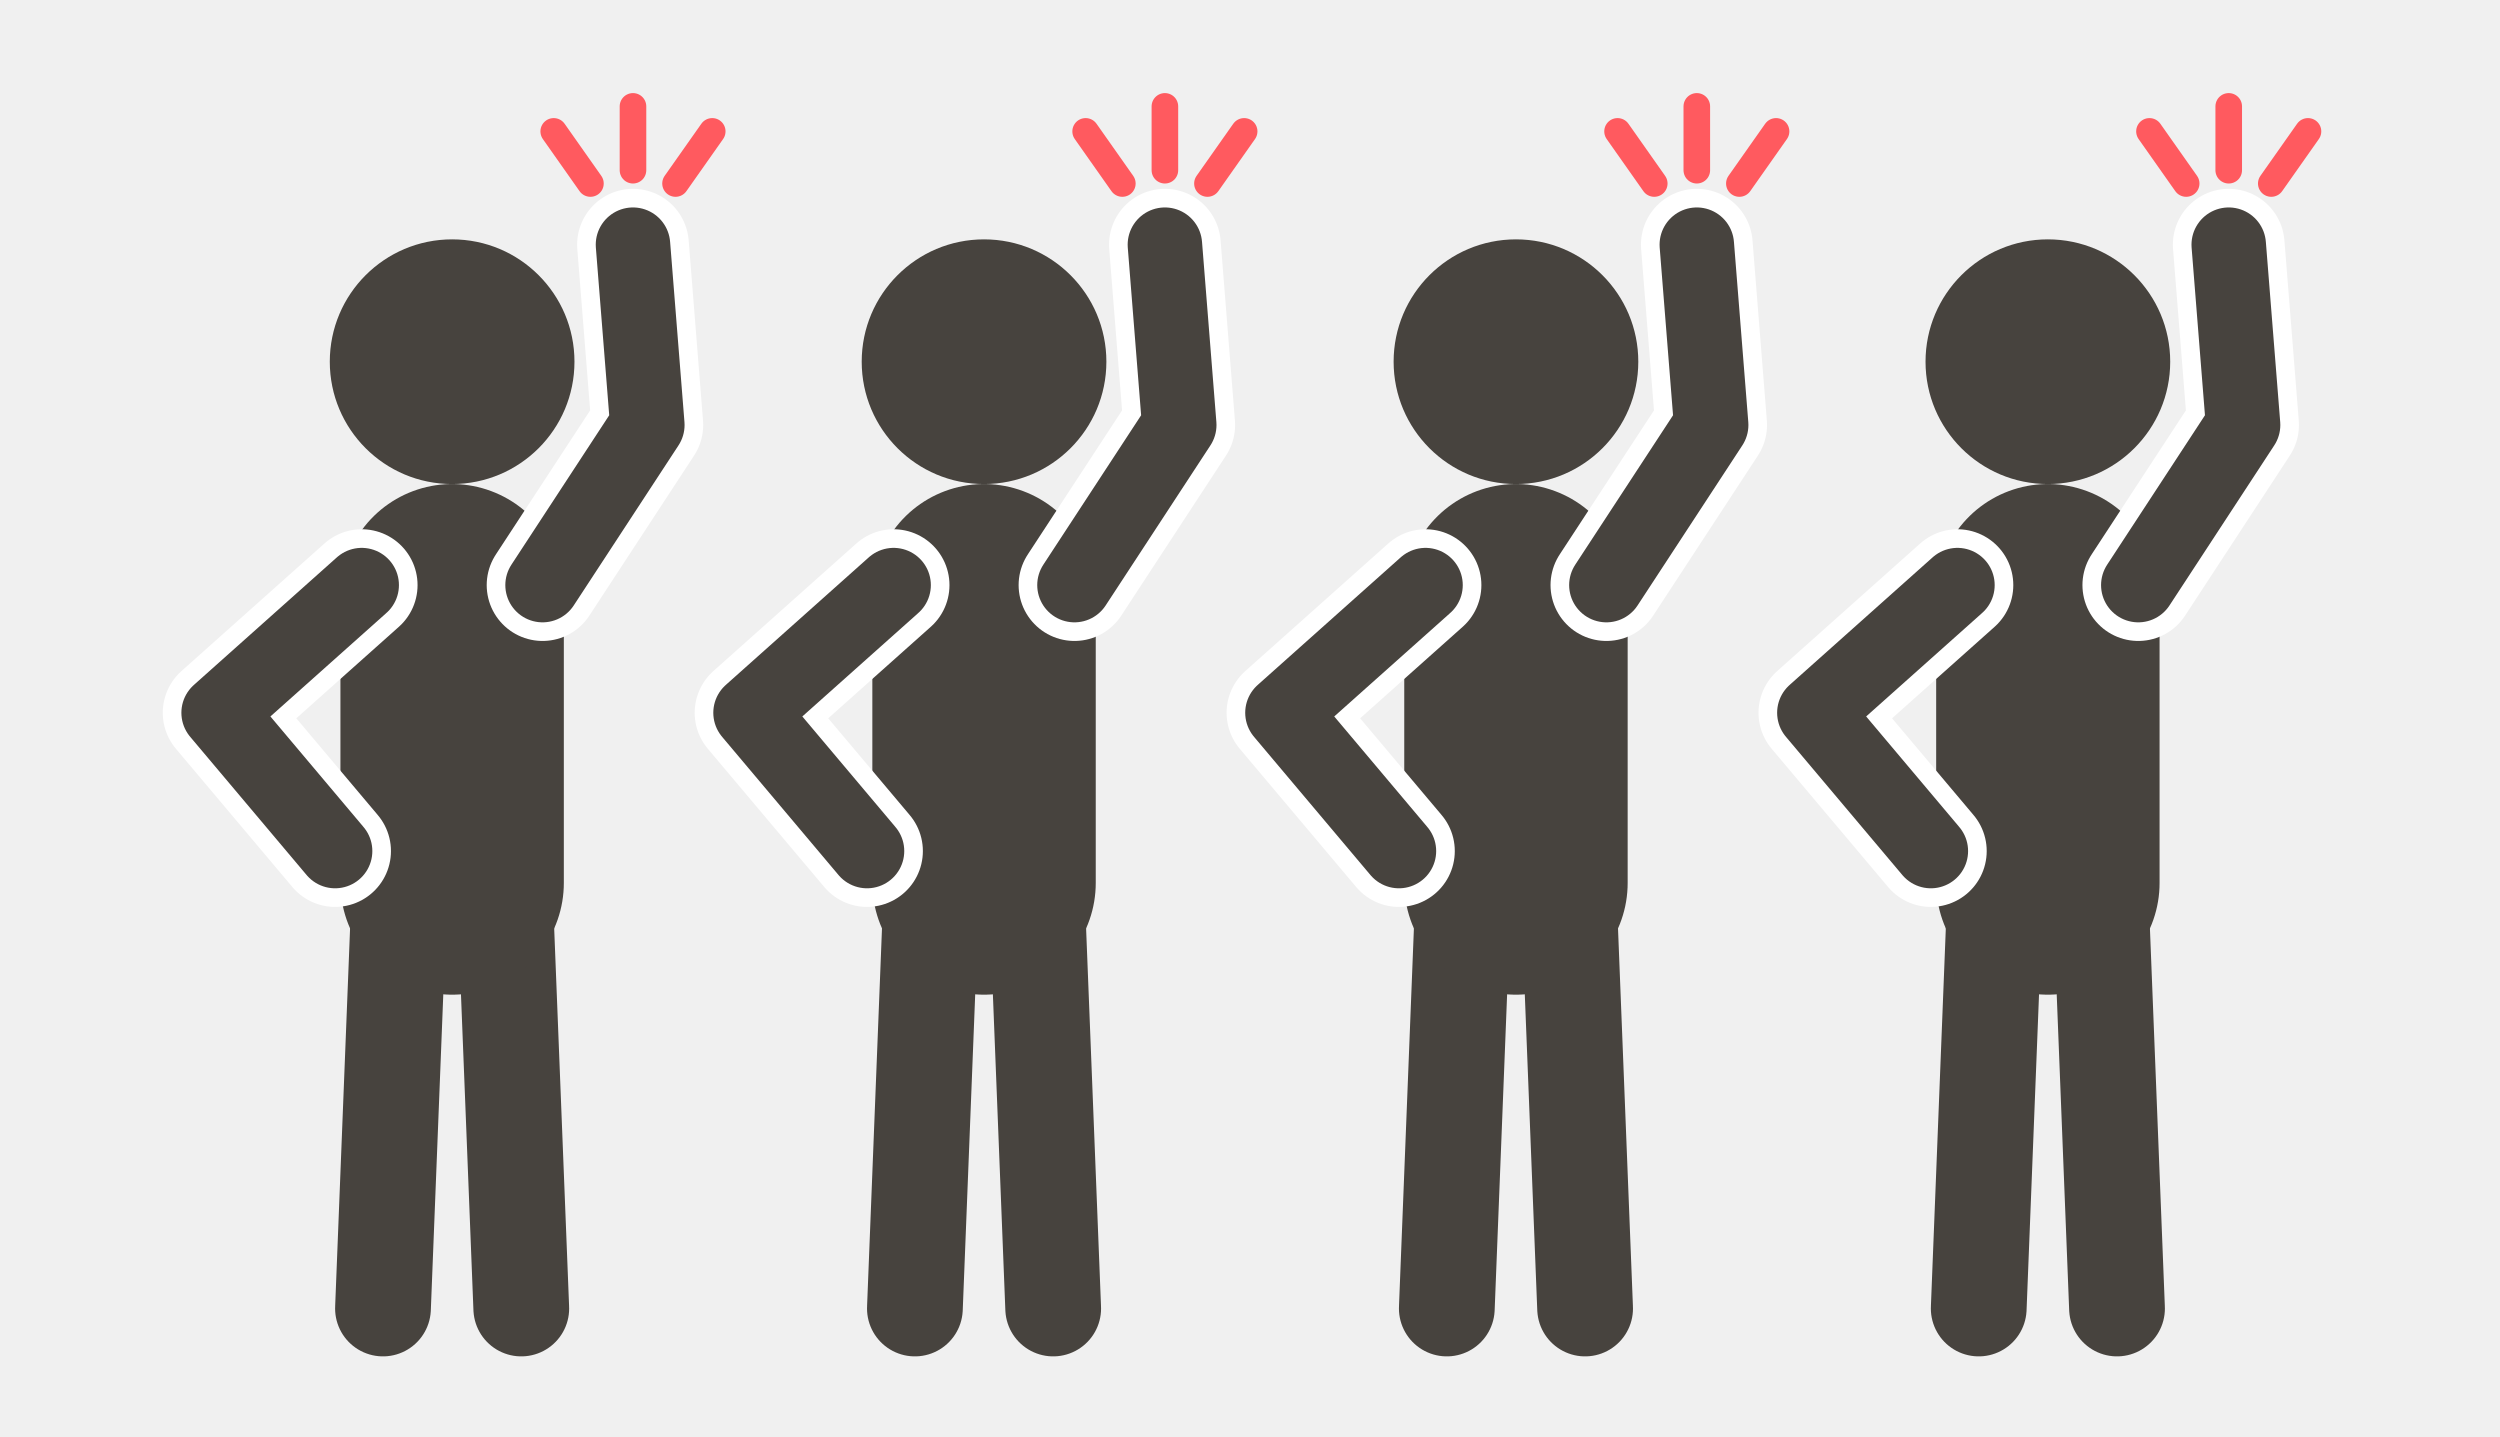
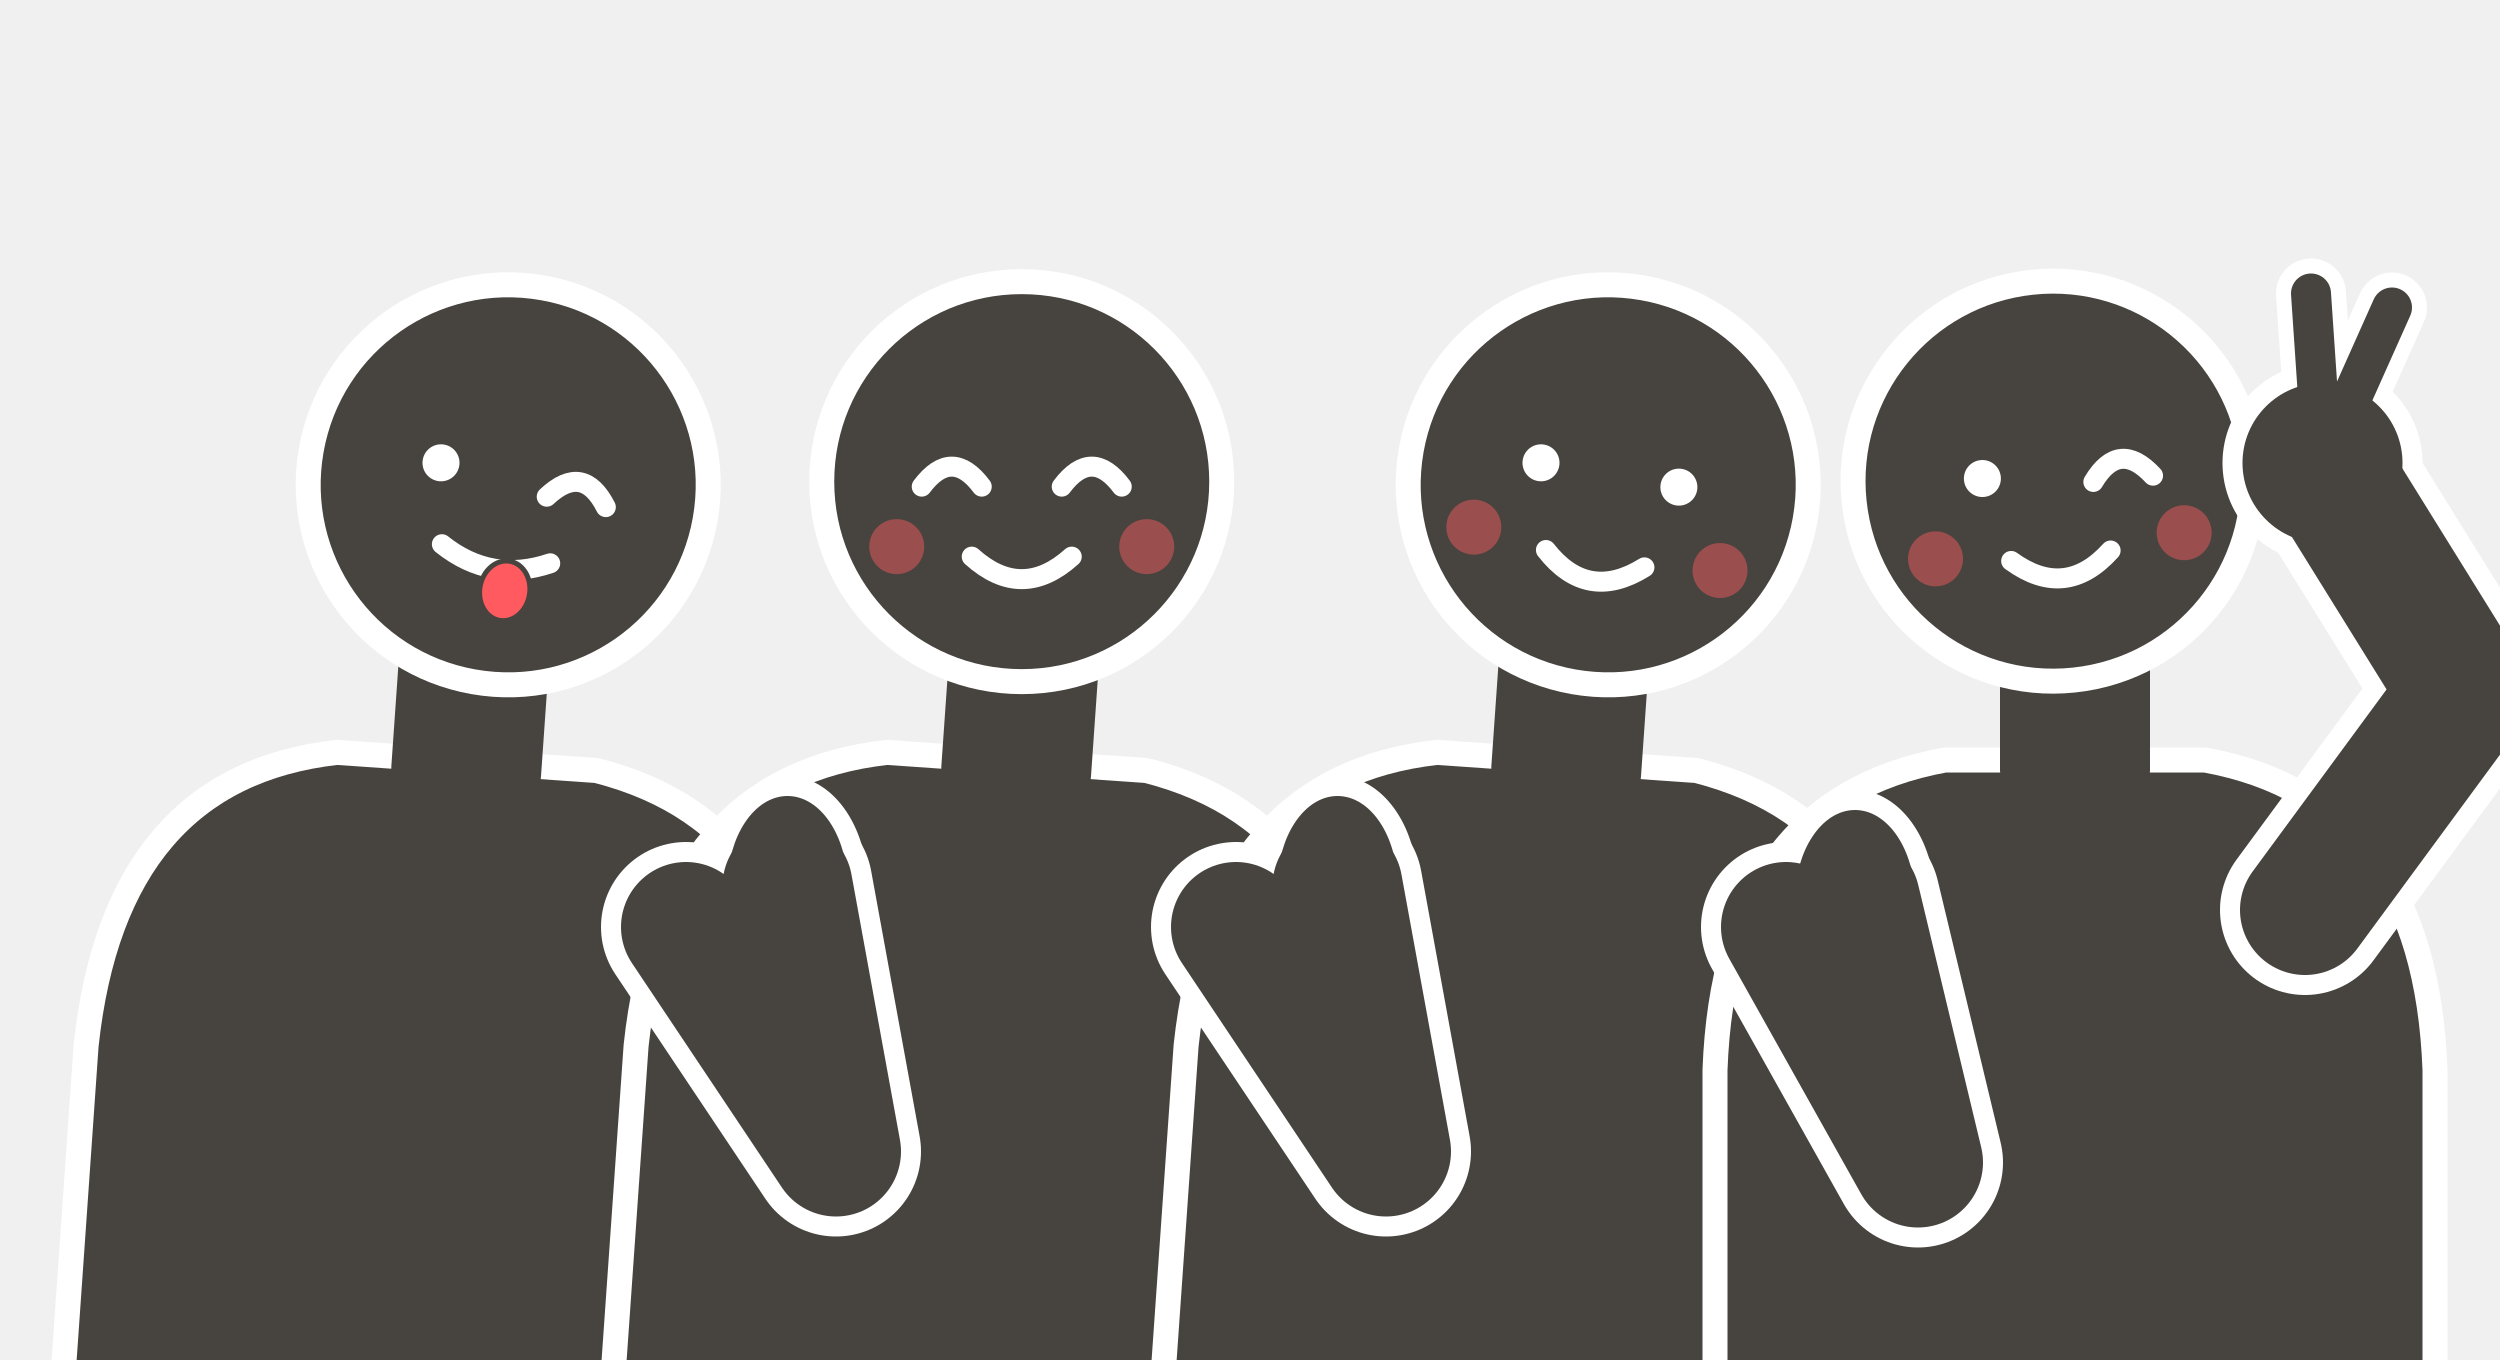
- <svg xmlns="http://www.w3.org/2000/svg" viewBox="0 0 470 270" role="img" aria-label="주먹 파이팅">
+ <svg xmlns="http://www.w3.org/2000/svg" viewBox="0 0 500 272" role="img" aria-label="어깨 손 기차">
  <g fill="none" stroke="#47433e" stroke-linecap="round" stroke-linejoin="round">
-     <path d="M75 170 L72 246" stroke-width="18" />
-     <path d="M95 170 L98 246" stroke-width="18" />
-     <path d="M85 112 L85 166" stroke-width="42" />
-     <circle cx="85" cy="68" r="23" fill="#47433e" stroke="none" />
-     <path d="M175 170 L172 246" stroke-width="18" />
-     <path d="M195 170 L198 246" stroke-width="18" />
-     <path d="M185 112 L185 166" stroke-width="42" />
-     <circle cx="185" cy="68" r="23" fill="#47433e" stroke="none" />
-     <path d="M275 170 L272 246" stroke-width="18" />
-     <path d="M295 170 L298 246" stroke-width="18" />
-     <path d="M285 112 L285 166" stroke-width="42" />
-     <circle cx="285" cy="68" r="23" fill="#47433e" stroke="none" />
-     <path d="M375 170 L372 246" stroke-width="18" />
-     <path d="M395 170 L398 246" stroke-width="18" />
-     <path d="M385 112 L385 166" stroke-width="42" />
-     <circle cx="385" cy="68" r="23" fill="#47433e" stroke="none" />
-     <path d="M68 110 L41.1 134 L63 160" stroke="#ffffff" stroke-width="21" />
-     <path d="M68 110 L41.1 134 L63 160" stroke-width="14" />
-     <path d="M102 110 L121.7 79.9 L119 46" stroke="#ffffff" stroke-width="21" />
-     <path d="M102 110 L121.7 79.9 L119 46" stroke-width="14" />
-     <path d="M168 110 L141.1 134 L163 160" stroke="#ffffff" stroke-width="21" />
-     <path d="M168 110 L141.1 134 L163 160" stroke-width="14" />
-     <path d="M202 110 L221.7 79.9 L219 46" stroke="#ffffff" stroke-width="21" />
-     <path d="M202 110 L221.7 79.9 L219 46" stroke-width="14" />
-     <path d="M268 110 L241.1 134 L263 160" stroke="#ffffff" stroke-width="21" />
-     <path d="M268 110 L241.1 134 L263 160" stroke-width="14" />
-     <path d="M302 110 L321.7 79.9 L319 46" stroke="#ffffff" stroke-width="21" />
-     <path d="M302 110 L321.7 79.9 L319 46" stroke-width="14" />
-     <path d="M368 110 L341.1 134 L363 160" stroke="#ffffff" stroke-width="21" />
-     <path d="M368 110 L341.1 134 L363 160" stroke-width="14" />
-     <path d="M402 110 L421.7 79.9 L419 46" stroke="#ffffff" stroke-width="21" />
-     <path d="M402 110 L421.7 79.9 L419 46" stroke-width="14" />
-     <path d="M111 34.5 L104.1 24.7" stroke="#ff5a5f" stroke-width="5" />
-     <path d="M119 32 L119 20" stroke="#ff5a5f" stroke-width="5" />
-     <path d="M127 34.5 L133.9 24.7" stroke="#ff5a5f" stroke-width="5" />
-     <path d="M211 34.5 L204.1 24.7" stroke="#ff5a5f" stroke-width="5" />
-     <path d="M219 32 L219 20" stroke="#ff5a5f" stroke-width="5" />
-     <path d="M227 34.5 L233.9 24.7" stroke="#ff5a5f" stroke-width="5" />
-     <path d="M311 34.5 L304.1 24.7" stroke="#ff5a5f" stroke-width="5" />
-     <path d="M319 32 L319 20" stroke="#ff5a5f" stroke-width="5" />
-     <path d="M327 34.5 L333.9 24.7" stroke="#ff5a5f" stroke-width="5" />
-     <path d="M411 34.5 L404.1 24.7" stroke="#ff5a5f" stroke-width="5" />
-     <path d="M419 32 L419 20" stroke="#ff5a5f" stroke-width="5" />
-     <path d="M427 34.5 L433.9 24.7" stroke="#ff5a5f" stroke-width="5" />
+     <path transform="translate(85 0) rotate(4 0 272) translate(0 272) scale(1) translate(0 -272)" d="M-72 420 L-72 214 Q-70 160 -26 152 L26 152 Q70 160 72 214 L72 420 Z" fill="#47433e" stroke="#ffffff" stroke-width="5" />
+     <rect transform="translate(85 0) rotate(4 0 272) translate(0 272) scale(1) translate(0 -272)" x="-15" y="118" width="30" height="44" rx="8" fill="#47433e" stroke="none" />
+     <g transform="translate(85 0) rotate(4 0 272) translate(0 272) scale(1) translate(0 -272) rotate(6 0 138) translate(0 96)">
+       <circle r="40" fill="#47433e" stroke="#ffffff" stroke-width="5" />
+       <circle cx="-14" cy="-2" r="4.2" fill="#ffffff" />
+       <path d="M8 1 Q14 -7 20 1" stroke="#ffffff" stroke-width="4" fill="none" />
+       <path d="M-11 14 Q0 20 11 14" stroke="#ffffff" stroke-width="4" fill="none" />
+       <ellipse cx="3" cy="21" rx="5" ry="6" fill="#ff5a5f" />
+     </g>
+     <path transform="translate(195 0) rotate(4 0 272) translate(0 272) scale(1) translate(0 -272)" d="M-72 420 L-72 214 Q-70 160 -26 152 L26 152 Q70 160 72 214 L72 420 Z" fill="#47433e" stroke="#ffffff" stroke-width="5" />
+     <rect transform="translate(195 0) rotate(4 0 272) translate(0 272) scale(1) translate(0 -272)" x="-15" y="118" width="30" height="44" rx="8" fill="#47433e" stroke="none" />
+     <g transform="translate(195 0) rotate(4 0 272) translate(0 272) scale(1) translate(0 -272) rotate(-4 0 138) translate(0 96)">
+       <circle r="40" fill="#47433e" stroke="#ffffff" stroke-width="5" />
+       <path d="M-20 1 Q-14 -7 -8 1" stroke="#ffffff" stroke-width="4" fill="none" />
+       <path d="M8 1 Q14 -7 20 1" stroke="#ffffff" stroke-width="4" fill="none" />
+       <path d="M-10 15 Q0 24 10 15" stroke="#ffffff" stroke-width="4" fill="none" />
+       <circle cx="-25" cy="13" r="6" fill="#ff5a5f" opacity=".45" />
+       <circle cx="25" cy="13" r="6" fill="#ff5a5f" opacity=".45" />
+     </g>
+     <path transform="translate(305 0) rotate(4 0 272) translate(0 272) scale(1) translate(0 -272)" d="M-72 420 L-72 214 Q-70 160 -26 152 L26 152 Q70 160 72 214 L72 420 Z" fill="#47433e" stroke="#ffffff" stroke-width="5" />
+     <rect transform="translate(305 0) rotate(4 0 272) translate(0 272) scale(1) translate(0 -272)" x="-15" y="118" width="30" height="44" rx="8" fill="#47433e" stroke="none" />
+     <g transform="translate(305 0) rotate(4 0 272) translate(0 272) scale(1) translate(0 -272) rotate(6 0 138) translate(0 96)">
+       <circle r="40" fill="#47433e" stroke="#ffffff" stroke-width="5" />
+       <circle cx="-14" cy="-2" r="4.2" fill="#ffffff" />
+       <circle cx="14" cy="-2" r="4.2" fill="#ffffff" />
+       <path d="M-10 15 Q0 24 10 15" stroke="#ffffff" stroke-width="4" fill="none" />
+       <circle cx="-25" cy="13" r="6" fill="#ff5a5f" opacity=".45" />
+       <circle cx="25" cy="13" r="6" fill="#ff5a5f" opacity=".45" />
+     </g>
+     <path transform="translate(415 0) rotate(0 0 272) translate(0 272) scale(1) translate(0 -272)" d="M-72 420 L-72 214 Q-70 160 -26 152 L26 152 Q70 160 72 214 L72 420 Z" fill="#47433e" stroke="#ffffff" stroke-width="5" />
+     <rect transform="translate(415 0) rotate(0 0 272) translate(0 272) scale(1) translate(0 -272)" x="-15" y="118" width="30" height="44" rx="8" fill="#47433e" stroke="none" />
+     <g transform="translate(415 0) rotate(0 0 272) translate(0 272) scale(1) translate(0 -272) rotate(-6 0 138) translate(0 96)">
+       <circle r="40" fill="#47433e" stroke="#ffffff" stroke-width="5" />
+       <circle cx="-14" cy="-2" r="4.2" fill="#ffffff" />
+       <path d="M8 1 Q14 -7 20 1" stroke="#ffffff" stroke-width="4" fill="none" />
+       <path d="M-10 15 Q0 24 10 15" stroke="#ffffff" stroke-width="4" fill="none" />
+       <circle cx="-25" cy="13" r="6" fill="#ff5a5f" opacity=".45" />
+       <circle cx="25" cy="13" r="6" fill="#ff5a5f" opacity=".45" />
+     </g>
+     <path d="M461 182 L493 138.5 L464.5 92.6" stroke="#ffffff" stroke-width="34" />
+     <path d="M464.5 92.6 L462.2 58.7" stroke="#ffffff" stroke-width="14" />
+     <path d="M464.5 92.6 L478.4 61.5" stroke="#ffffff" stroke-width="14" />
+     <circle cx="464.5" cy="92.6" r="20" fill="#ffffff" stroke="none" />
+     <path d="M461 182 L493 138.5 L464.5 92.6" stroke-width="26" />
+     <path d="M464.5 92.6 L462.2 58.7" stroke-width="8" />
+     <path d="M464.5 92.6 L478.4 61.5" stroke-width="8" />
+     <circle cx="464.5" cy="92.6" r="16" fill="#47433e" stroke="none" />
+     <path d="M137.2 185.4 L167.2 230.3 L157.5 177.2" stroke="#ffffff" stroke-width="34" />
+     <ellipse cx="157.5" cy="177.2" rx="16" ry="22" transform="rotate(0 157.5 177.2)" fill="#ffffff" stroke="none" />
+     <path d="M137.2 185.4 L167.2 230.3 L157.5 177.2" stroke-width="26" />
+     <ellipse cx="157.5" cy="177.2" rx="12" ry="18" transform="rotate(0 157.5 177.2)" fill="#47433e" stroke="none" />
+     <path d="M247.2 185.4 L277.2 230.3 L267.5 177.2" stroke="#ffffff" stroke-width="34" />
+     <ellipse cx="267.5" cy="177.2" rx="16" ry="22" transform="rotate(0 267.5 177.2)" fill="#ffffff" stroke="none" />
+     <path d="M247.2 185.4 L277.2 230.3 L267.5 177.2" stroke-width="26" />
+     <ellipse cx="267.5" cy="177.2" rx="12" ry="18" transform="rotate(0 267.5 177.2)" fill="#47433e" stroke="none" />
+     <path d="M357.2 185.4 L383.6 232.5 L371 180" stroke="#ffffff" stroke-width="34" />
+     <ellipse cx="371" cy="180" rx="16" ry="22" transform="rotate(0 371 180)" fill="#ffffff" stroke="none" />
+     <path d="M357.2 185.4 L383.6 232.5 L371 180" stroke-width="26" />
+     <ellipse cx="371" cy="180" rx="12" ry="18" transform="rotate(0 371 180)" fill="#47433e" stroke="none" />
  </g>
</svg>
